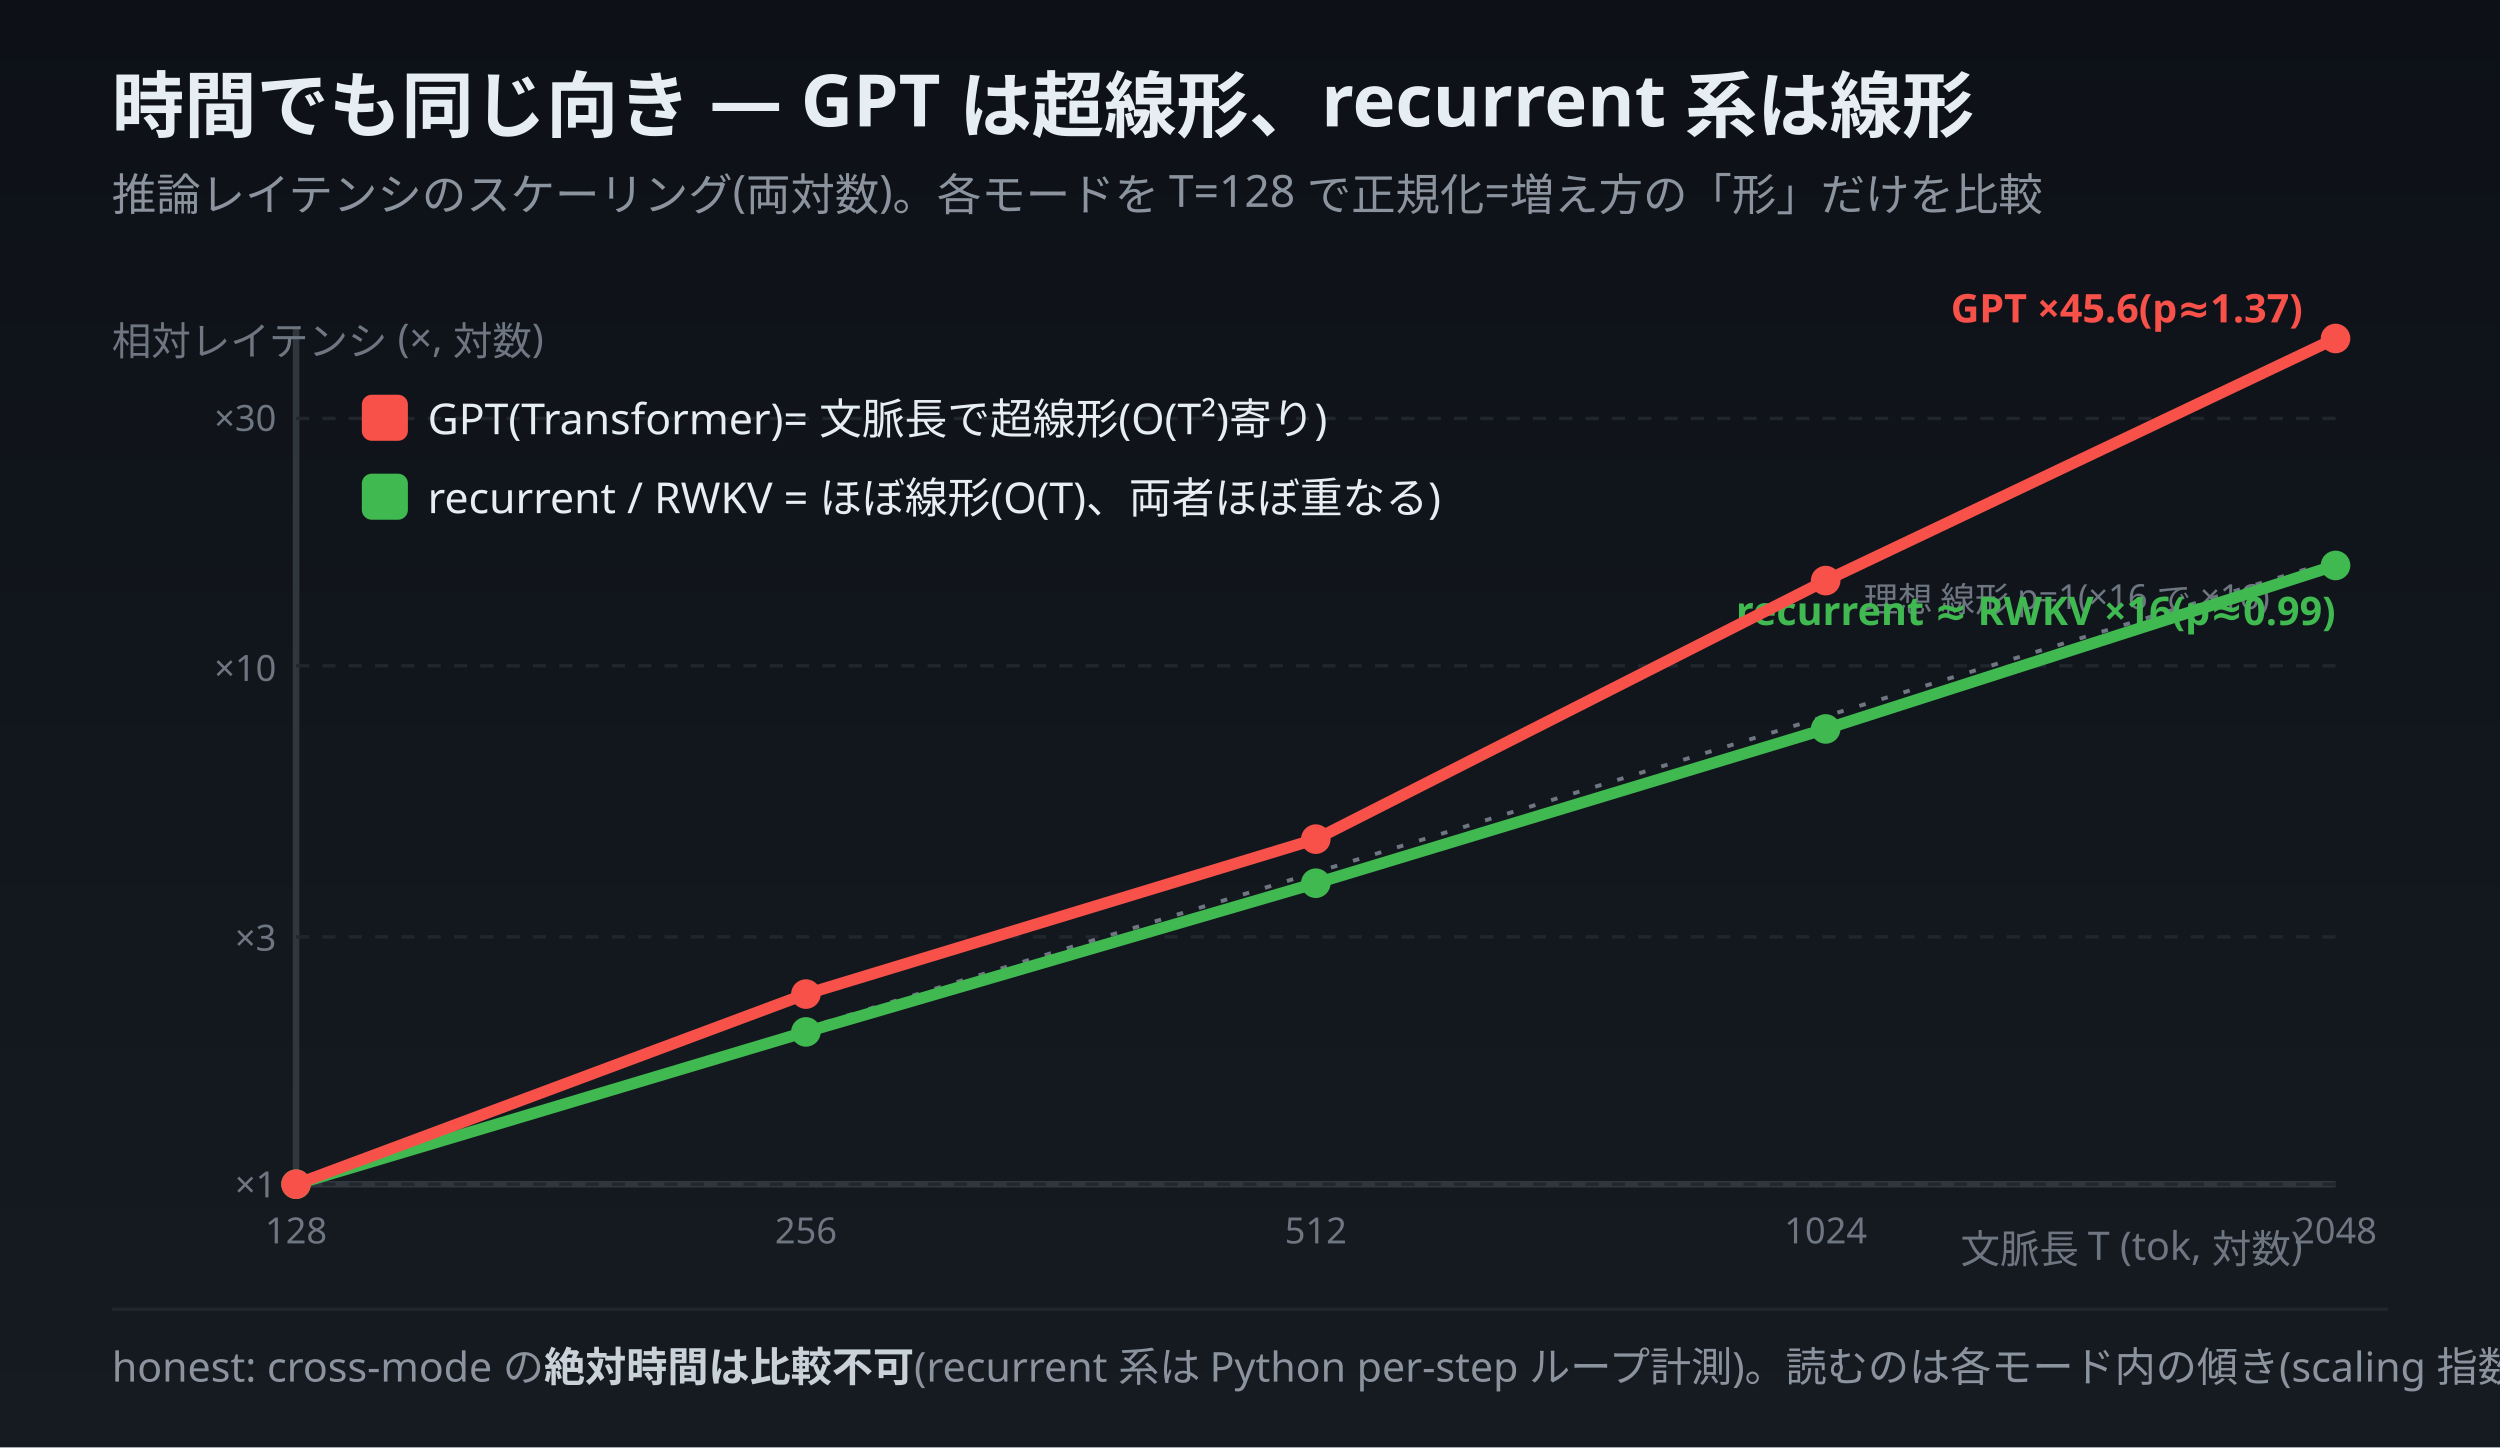
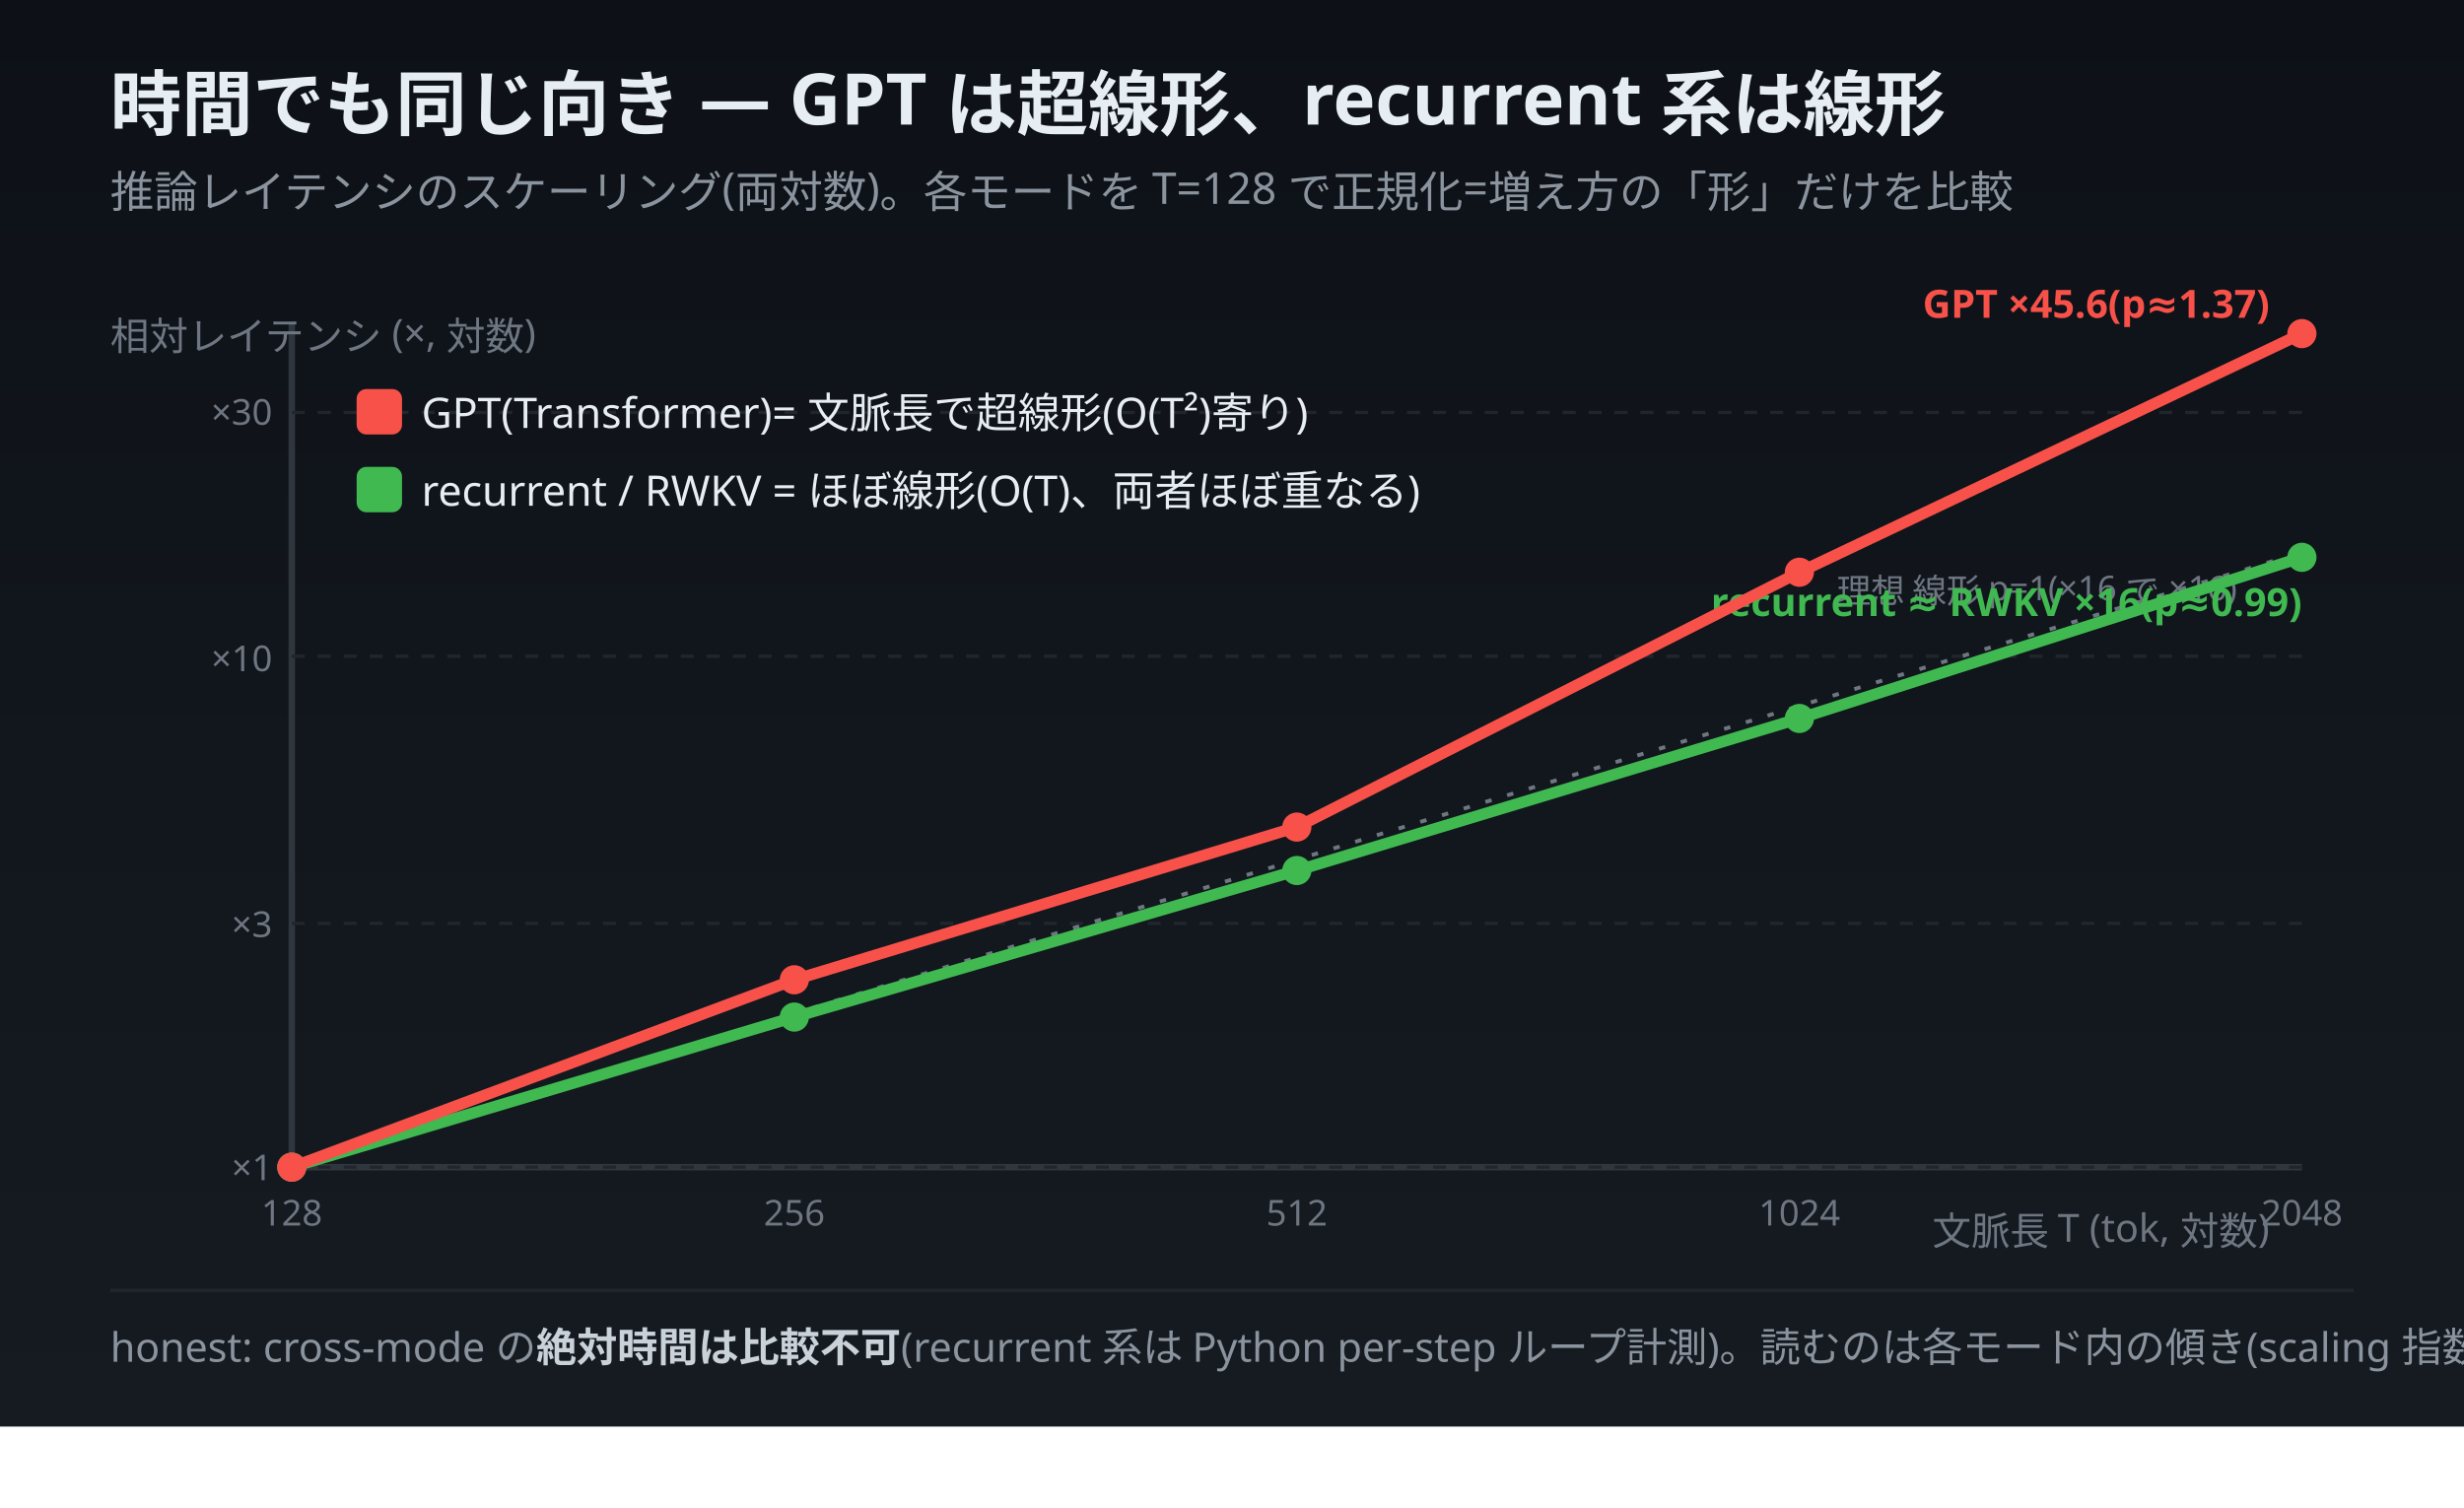
- <svg xmlns="http://www.w3.org/2000/svg" viewBox="0 0 760 440" font-family="Segoe UI, Hiragino Kaku Gothic ProN, Meiryo, sans-serif">
+ <svg xmlns="http://www.w3.org/2000/svg" viewBox="0 0 760 465" font-family="Segoe UI, Hiragino Kaku Gothic ProN, Meiryo, sans-serif">
  <defs>
    <linearGradient id="bg" x1="0" y1="0" x2="0" y2="1">
      <stop offset="0" stop-color="#0d1117" />
      <stop offset="1" stop-color="#161b22" />
    </linearGradient>
  </defs>
  <rect width="760" height="440" fill="url(#bg)" />
  <text x="34" y="40" fill="#e6edf3" font-size="22" font-weight="700">時間でも同じ向き — GPT は超線形、recurrent 系は線形</text>
  <text x="34" y="64" fill="#8b949e" font-size="13.5">推論レイテンシのスケーリング(両対数)。各モードを T=128 で正規化=増え方の「形」だけを比較</text>
  <line x1="90" y1="360" x2="710" y2="360" stroke="#30363d" stroke-width="2" />
  <line x1="90" y1="100" x2="90" y2="360" stroke="#30363d" stroke-width="2" />
  <text x="700" y="384" fill="#6e7681" font-size="12" text-anchor="end">文脈長 T (tok, 対数)</text>
  <text x="34" y="108" fill="#6e7681" font-size="12">相対レイテンシ (×, 対数)</text>
  <line x1="90" y1="360.0" x2="710" y2="360.0" stroke="#21262d" stroke-width="1" stroke-dasharray="4 4" />
  <text x="84" y="364" fill="#6e7681" font-size="11" text-anchor="end">×1</text>
  <line x1="90" y1="284.8" x2="710" y2="284.8" stroke="#21262d" stroke-width="1" stroke-dasharray="4 4" />
  <text x="84" y="289" fill="#6e7681" font-size="11" text-anchor="end">×3</text>
  <line x1="90" y1="202.4" x2="710" y2="202.4" stroke="#21262d" stroke-width="1" stroke-dasharray="4 4" />
  <text x="84" y="207" fill="#6e7681" font-size="11" text-anchor="end">×10</text>
  <line x1="90" y1="127.2" x2="710" y2="127.2" stroke="#21262d" stroke-width="1" stroke-dasharray="4 4" />
  <text x="84" y="131" fill="#6e7681" font-size="11" text-anchor="end">×30</text>
  <text x="90" y="378" fill="#6e7681" font-size="11" text-anchor="middle">128</text>
  <text x="245" y="378" fill="#6e7681" font-size="11" text-anchor="middle">256</text>
  <text x="400" y="378" fill="#6e7681" font-size="11" text-anchor="middle">512</text>
  <text x="555" y="378" fill="#6e7681" font-size="11" text-anchor="middle">1024</text>
  <text x="710" y="378" fill="#6e7681" font-size="11" text-anchor="middle">2048</text>
  <line x1="90" y1="360" x2="710" y2="170.3" stroke="#6e7681" stroke-width="1.2" stroke-dasharray="2 5" />
  <text x="690" y="186" fill="#6e7681" font-size="10.5" text-anchor="end">理想 線形 p=1(×16 で ×16)</text>
  <polyline points="90,360.0 245,313.7 400,268.5 555,221.6 710,171.9" fill="none" stroke="#3fb950" stroke-width="3.5" stroke-linecap="round" stroke-linejoin="round" />
  <circle cx="90" cy="360.0" r="4.5" fill="#3fb950" />
  <circle cx="245" cy="313.7" r="4.5" fill="#3fb950" />
  <circle cx="400" cy="268.5" r="4.5" fill="#3fb950" />
  <circle cx="555" cy="221.6" r="4.5" fill="#3fb950" />
  <circle cx="710" cy="171.9" r="4.5" fill="#3fb950" />
  <text x="710" y="190" fill="#3fb950" font-size="12" font-weight="700" text-anchor="end">recurrent ≈ RWKV ×16(p≈0.99)</text>
  <polyline points="90,360.0 245,302.2 400,255.1 555,176.5 710,102.9" fill="none" stroke="#f85149" stroke-width="3.5" stroke-linecap="round" stroke-linejoin="round" />
  <circle cx="90" cy="360.0" r="4.5" fill="#f85149" />
  <circle cx="245" cy="302.2" r="4.5" fill="#f85149" />
  <circle cx="400" cy="255.1" r="4.5" fill="#f85149" />
  <circle cx="555" cy="176.5" r="4.5" fill="#f85149" />
  <circle cx="710" cy="102.9" r="4.5" fill="#f85149" />
  <text x="700" y="98" fill="#f85149" font-size="12" font-weight="700" text-anchor="end">GPT ×45.6(p≈1.37)</text>
  <rect x="110" y="120" width="14" height="14" rx="3" fill="#f85149" />
  <text x="130" y="132" fill="#e6edf3" font-size="13">GPT(Transformer)= 文脈長で超線形(O(T²)寄り)</text>
  <rect x="110" y="144" width="14" height="14" rx="3" fill="#3fb950" />
  <text x="130" y="156" fill="#e6edf3" font-size="13">recurrent / RWKV = ほぼ線形(O(T)、両者ほぼ重なる)</text>
  <line x1="34" y1="398" x2="726" y2="398" stroke="#21262d" stroke-width="1" />
  <text x="34" y="420" fill="#8b949e" font-size="12.5">honest: cross-mode の<tspan fill="#c9d1d9" font-weight="700">絶対時間は比較不可</tspan>(recurrent 系は Python per-step ループ計測)。読むのは各モード内の傾き(scaling 指数)だけ。</text>
</svg>
